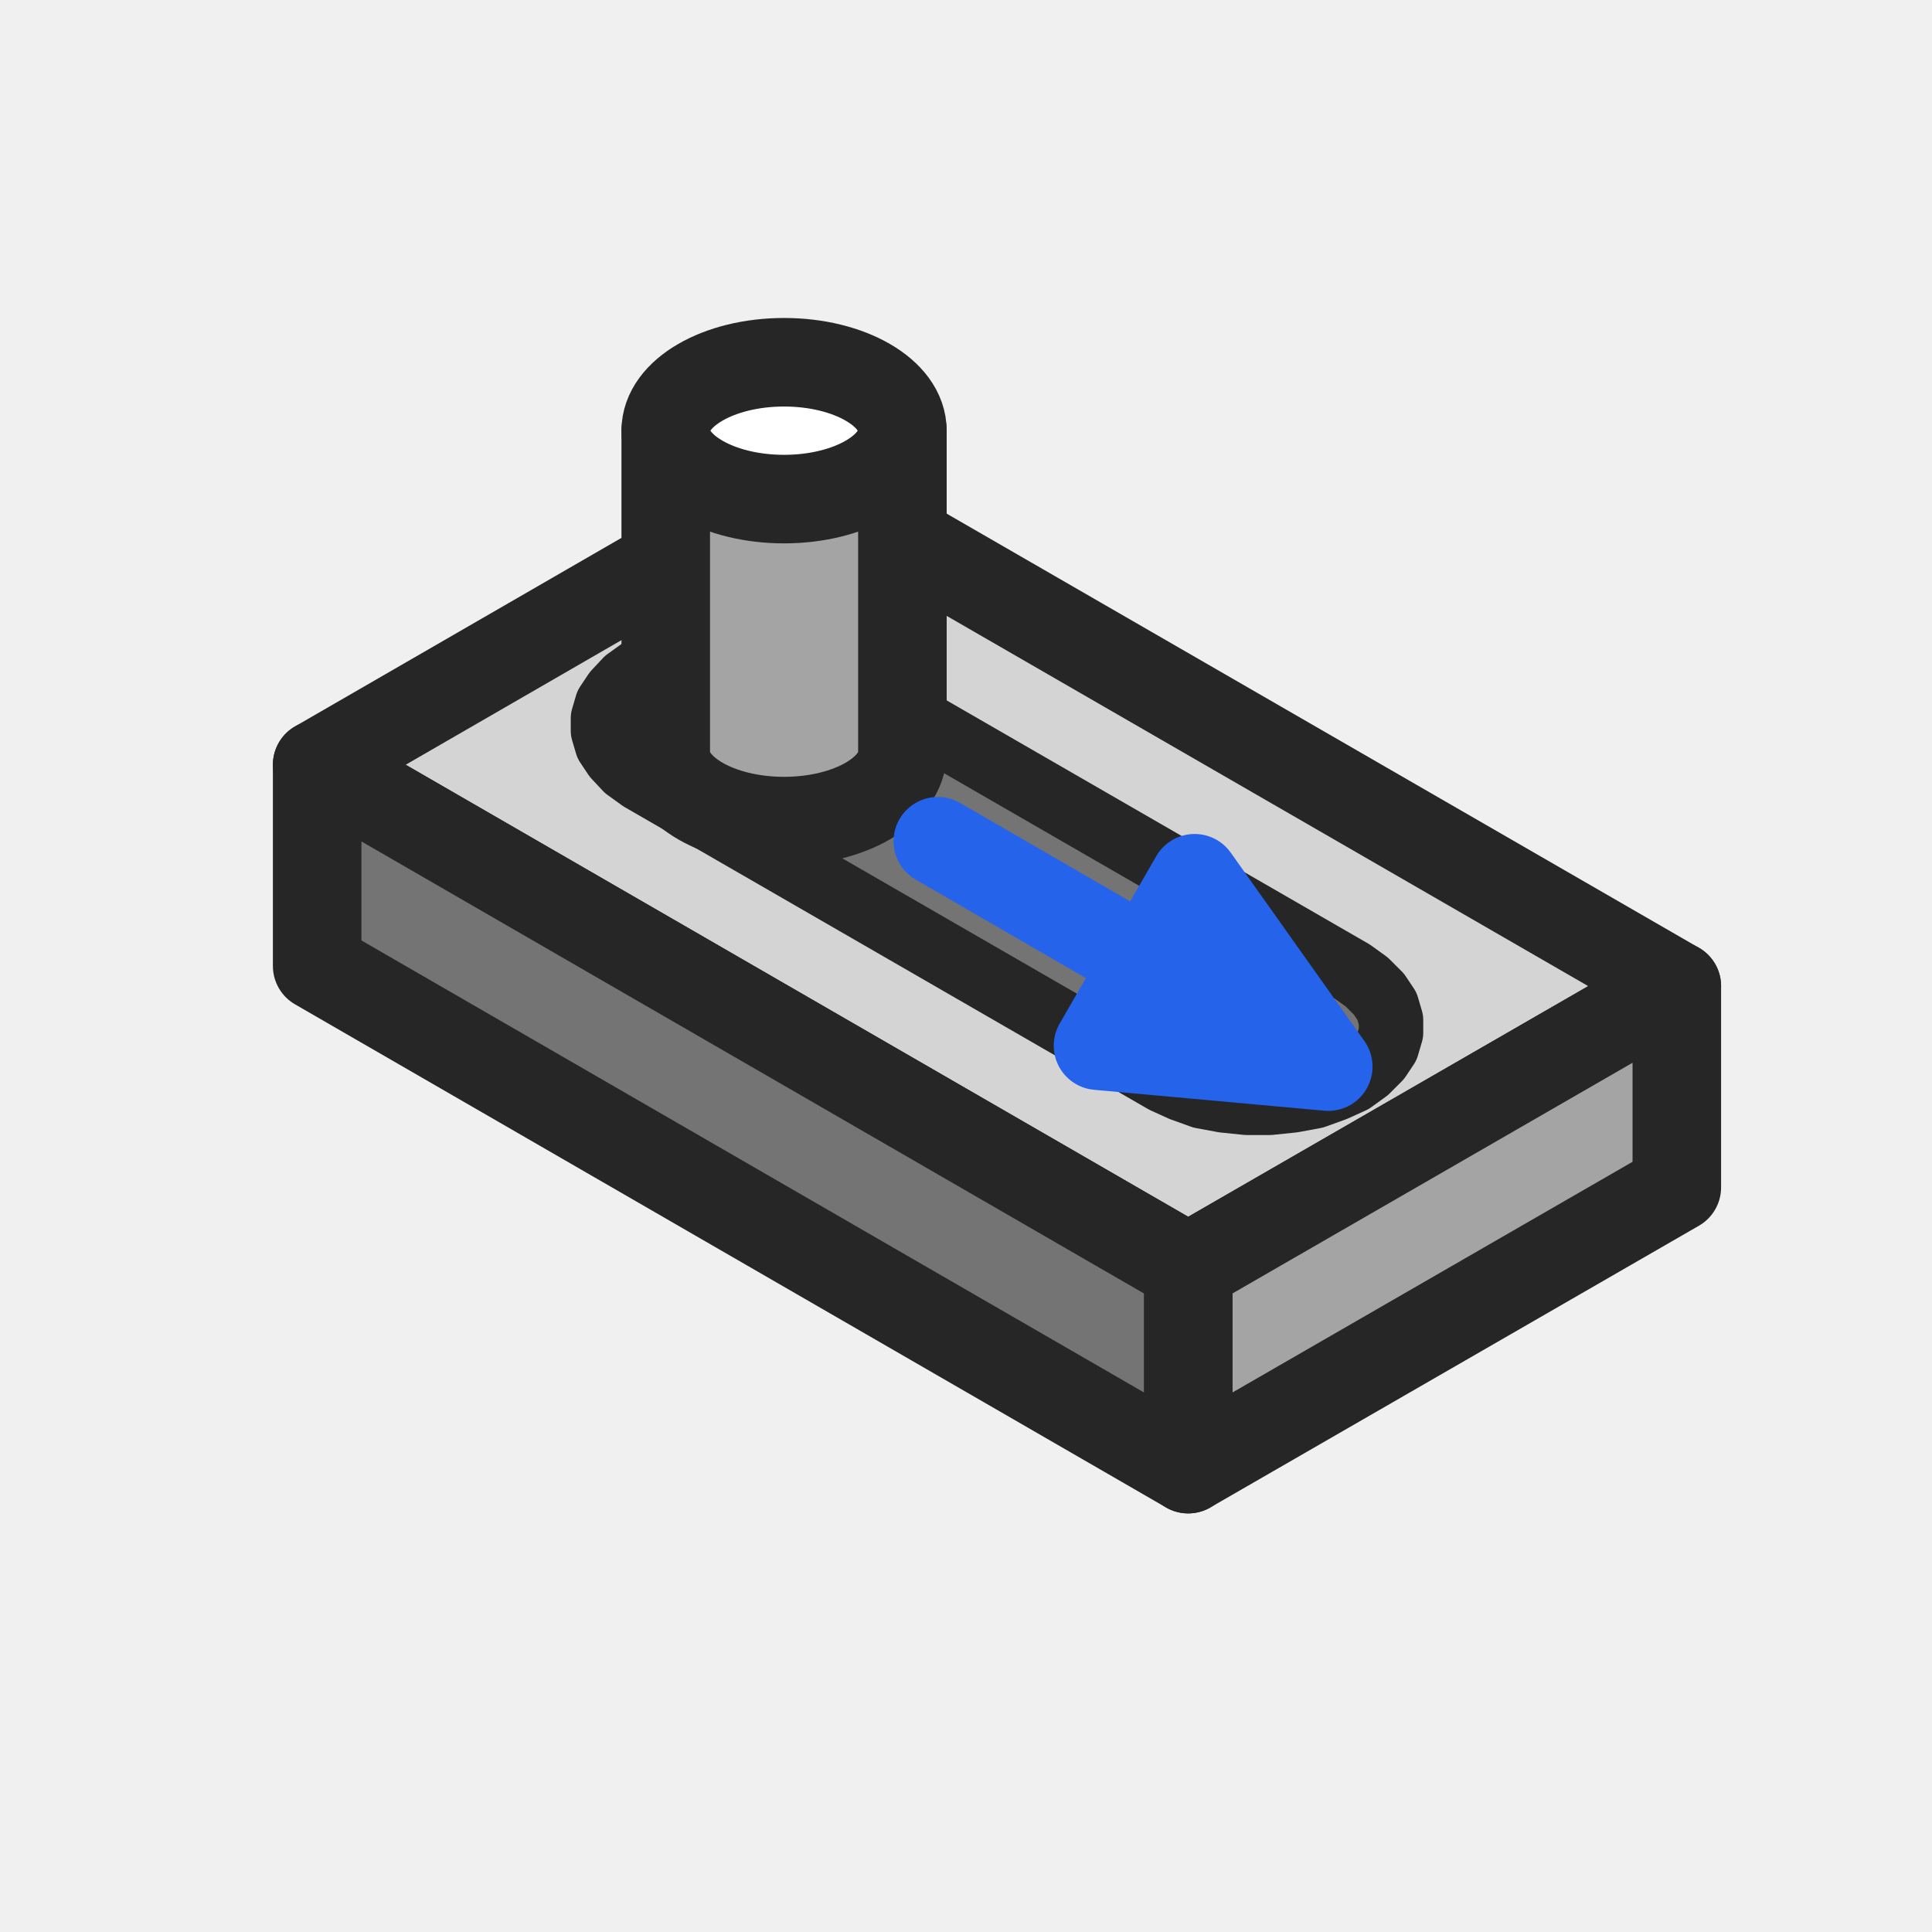
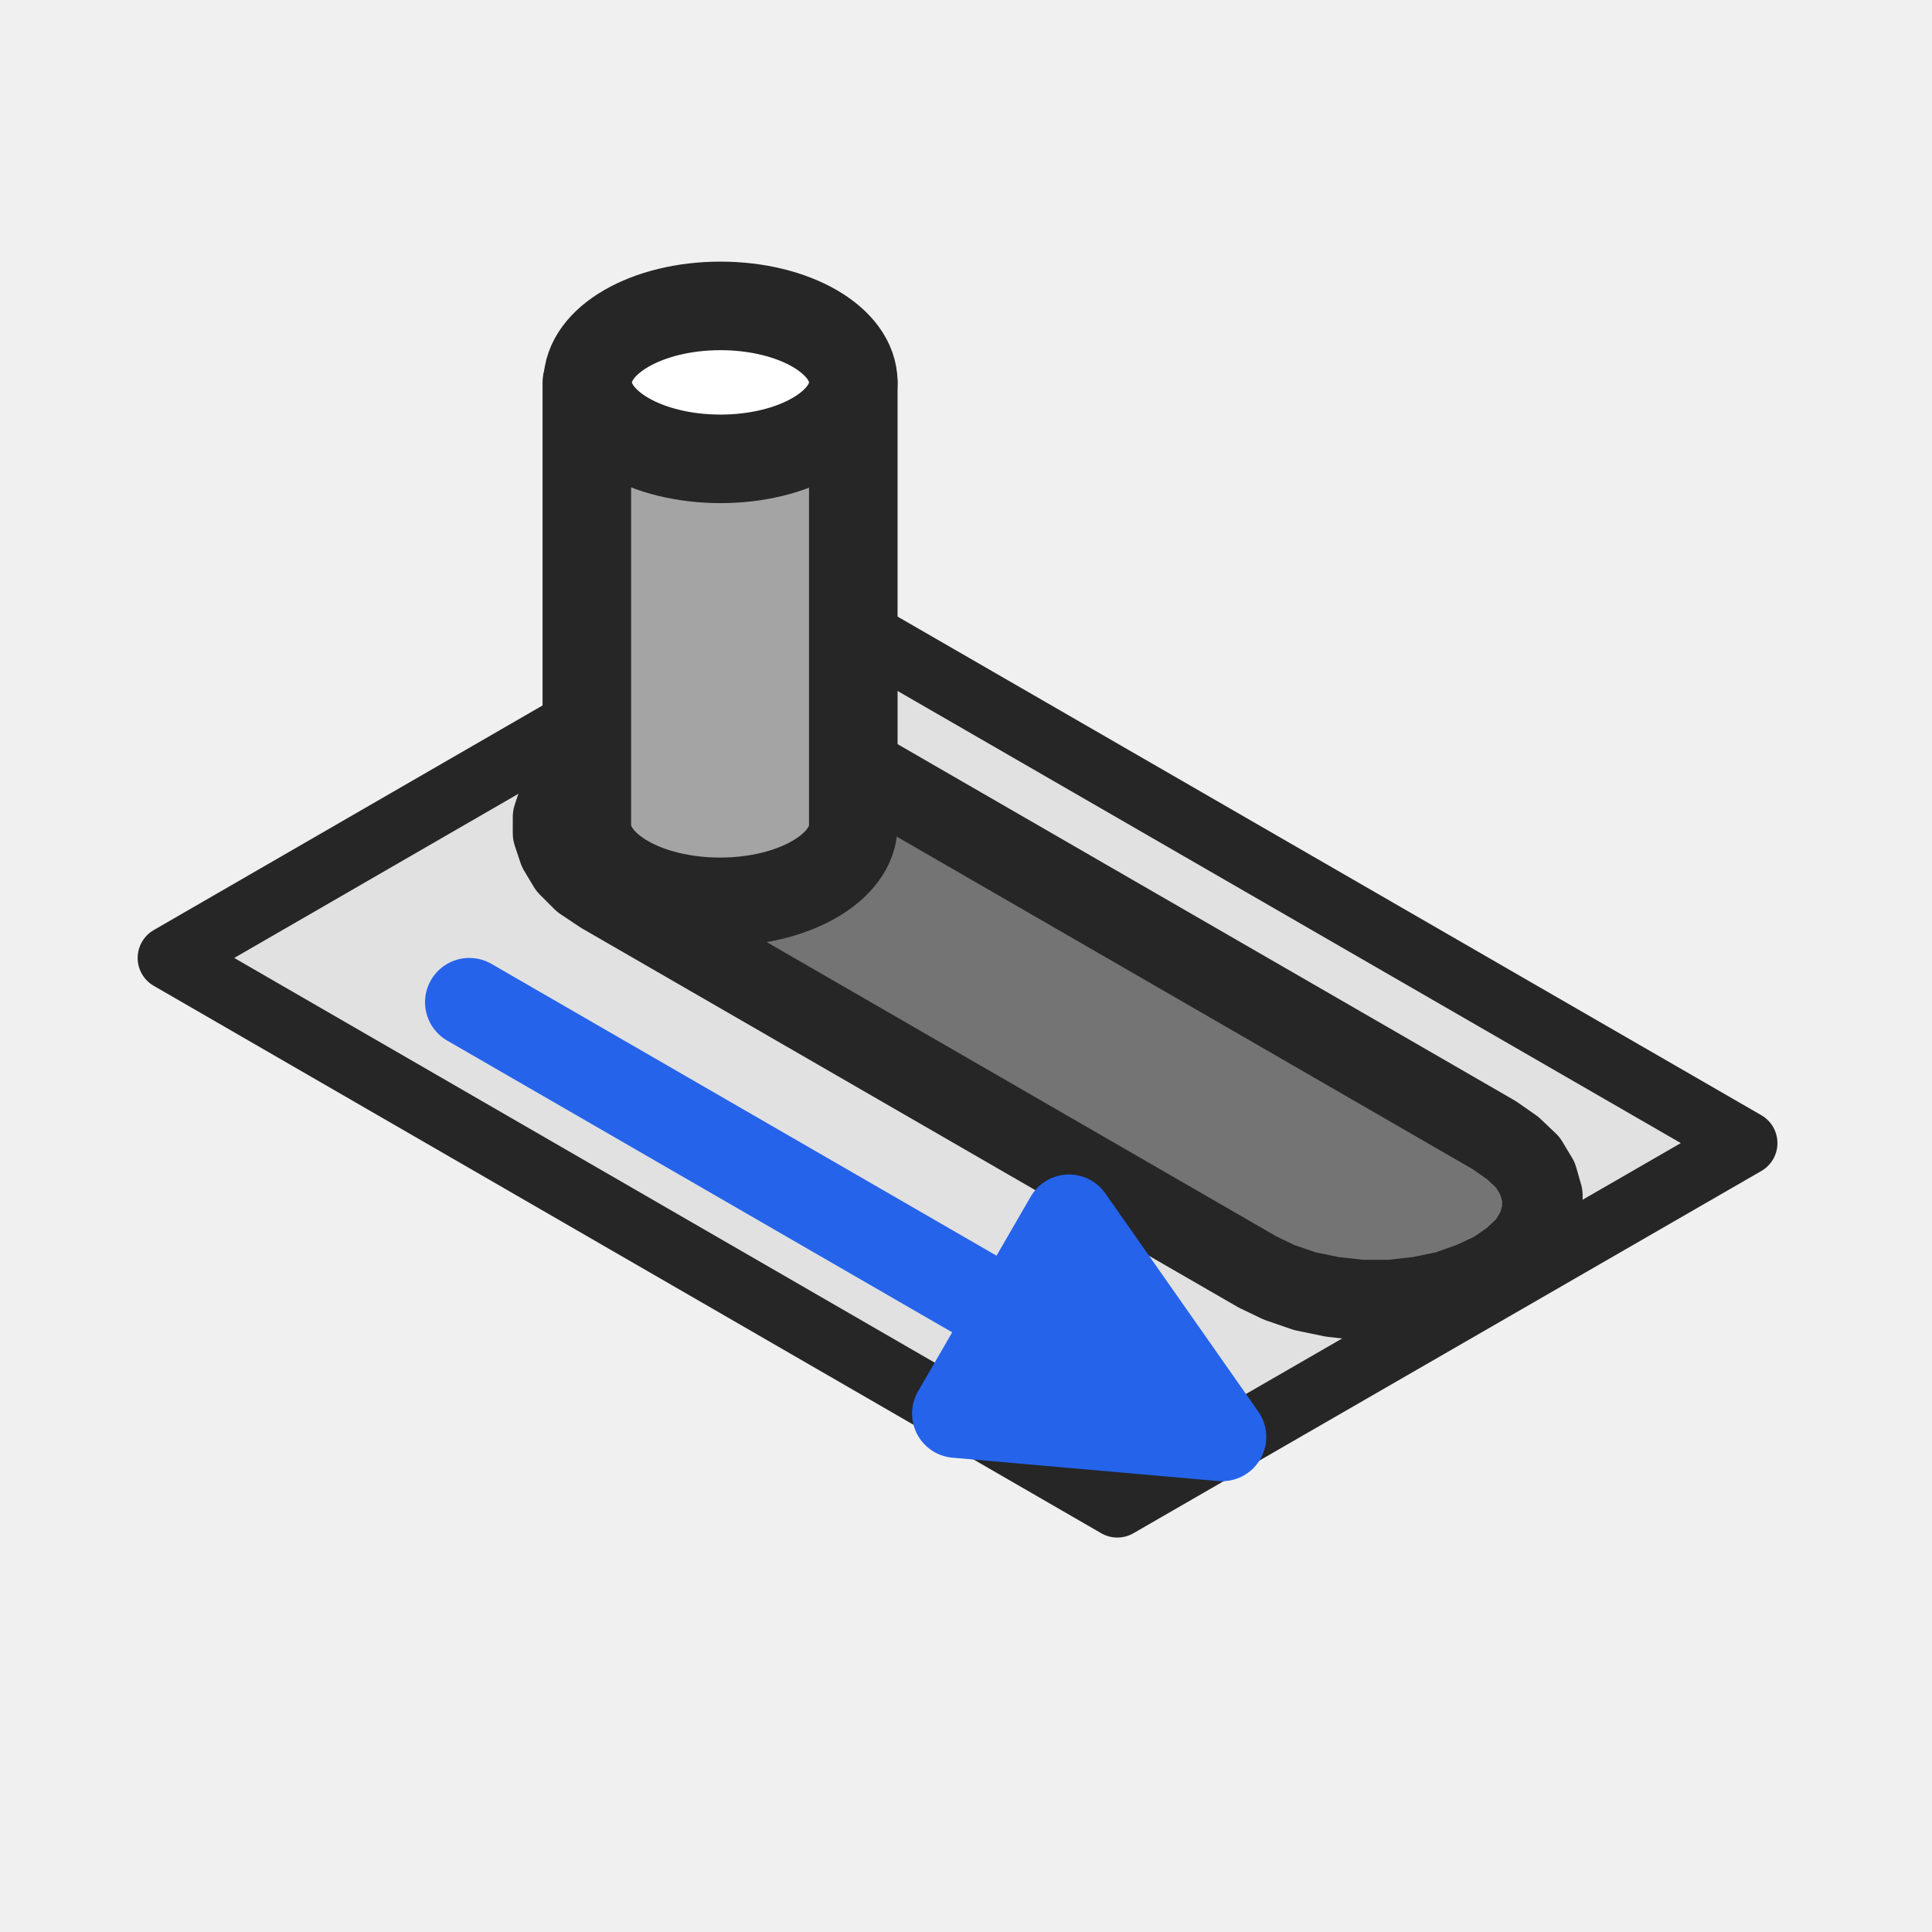
<svg xmlns="http://www.w3.org/2000/svg" viewBox="0 0 24 24" width="24" height="24" fill="none" stroke="#262626" stroke-width="1.1" stroke-linejoin="round" stroke-linecap="round">
-   <polygon points="10,6 20.83,12.25 14.76,15.75 3.94,9.5" fill="#d4d4d4" />
-   <polygon points="20.83,12.25 14.76,15.75 14.76,18.25 20.83,14.75" fill="#a4a4a4" />
-   <polygon points="3.94,9.5 14.76,15.75 14.76,18.25 3.94,12" fill="#747474" />
-   <polygon points="7.96,9.68 7.78,9.55 7.64,9.4 7.54,9.25 7.49,9.08 7.49,8.92 7.54,8.75 7.64,8.6 7.78,8.45 7.96,8.32 8.19,8.22 8.44,8.13 8.71,8.08 8.99,8.05 9.28,8.05 9.56,8.08 9.83,8.13 10.08,8.22 10.3,8.32 16.8,12.07 16.98,12.2 17.13,12.35 17.23,12.5 17.28,12.67 17.28,12.83 17.23,13 17.13,13.15 16.98,13.3 16.8,13.43 16.58,13.53 16.33,13.62 16.06,13.67 15.77,13.7 15.49,13.7 15.2,13.67 14.93,13.62 14.68,13.53 14.46,13.43" fill="#747474" stroke-width="0.8" />
-   <path d="M8.27 5.35 L8.27 9.35 A1.47 0.85 0 0 0 11.21 9.35 L11.21 5.35 Z" fill="#a4a4a4" />
-   <ellipse cx="9.74" cy="5.35" rx="1.47" ry="0.85" fill="#ffffff" />
-   <line x1="11.65" y1="10.45" x2="14.69" y2="12.21" stroke="#2563eb" />
-   <polygon points="16.5,13.25 13.64,12.99 14.84,10.91" fill="#2563eb" stroke="#2563eb" />
+   <polygon points="9.9,7.4 21.68,14.2 13.88,18.7 2.11,11.9" fill="#d4d4d4" fill-opacity="0.55" stroke-width="0.8" />
+   <polygon points="7.48,11.1 7.24,10.94 7.06,10.76 6.94,10.56 6.87,10.35 6.87,10.15 6.94,9.94 7.06,9.74 7.24,9.56 7.48,9.4 7.75,9.27 8.07,9.16 8.41,9.09 8.77,9.05 9.13,9.05 9.49,9.09 9.83,9.16 10.14,9.27 10.42,9.4 18.56,14.1 18.79,14.26 18.98,14.44 19.1,14.64 19.16,14.85 19.16,15.05 19.1,15.26 18.98,15.46 18.79,15.64 18.56,15.8 18.28,15.93 17.97,16.04 17.63,16.11 17.27,16.15 16.91,16.15 16.55,16.11 16.21,16.04 15.89,15.93 15.62,15.8" fill="#747474" stroke-width="1" />
+   <path d="M7.29 4.75 L7.29 10.25 A1.65 0.95 0 0 0 10.6 10.25 L10.6 4.75 Z" fill="#a4a4a4" />
+   <ellipse cx="8.95" cy="4.75" rx="1.65" ry="0.95" fill="#ffffff" />
+   <line x1="5.83" y1="12.45" x2="13.1" y2="16.65" stroke="#2563eb" />
+   <polygon points="15.18,17.85 11.88,17.56 13.28,15.14" fill="#2563eb" stroke="#2563eb" />
</svg>
